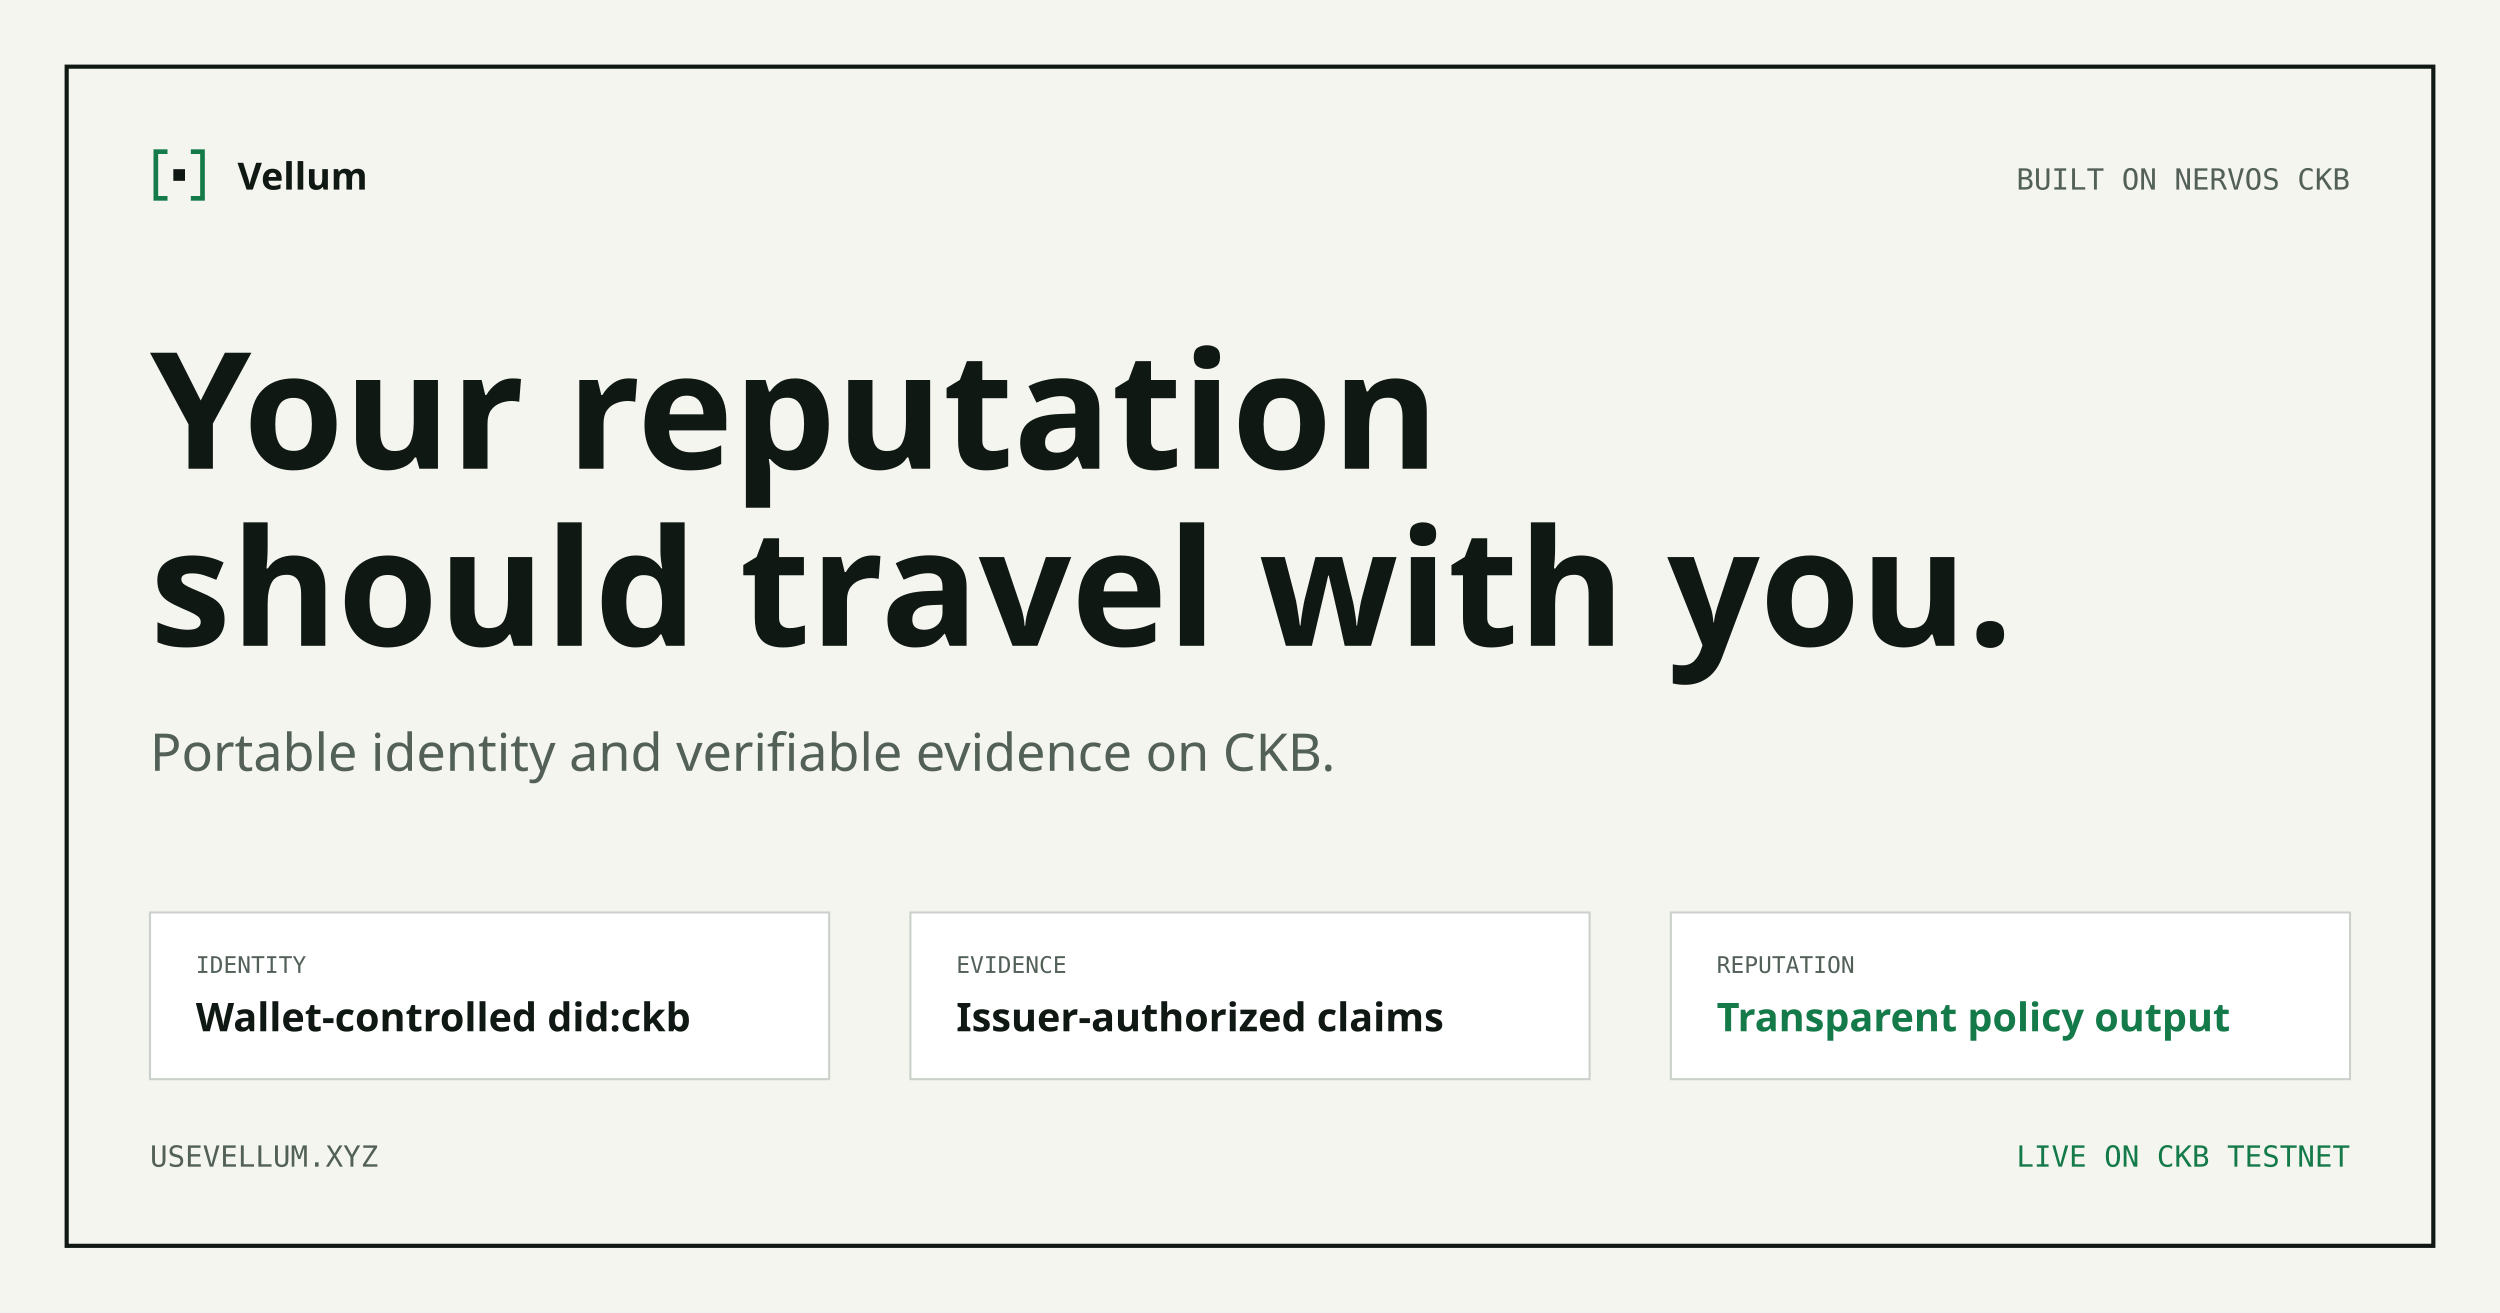
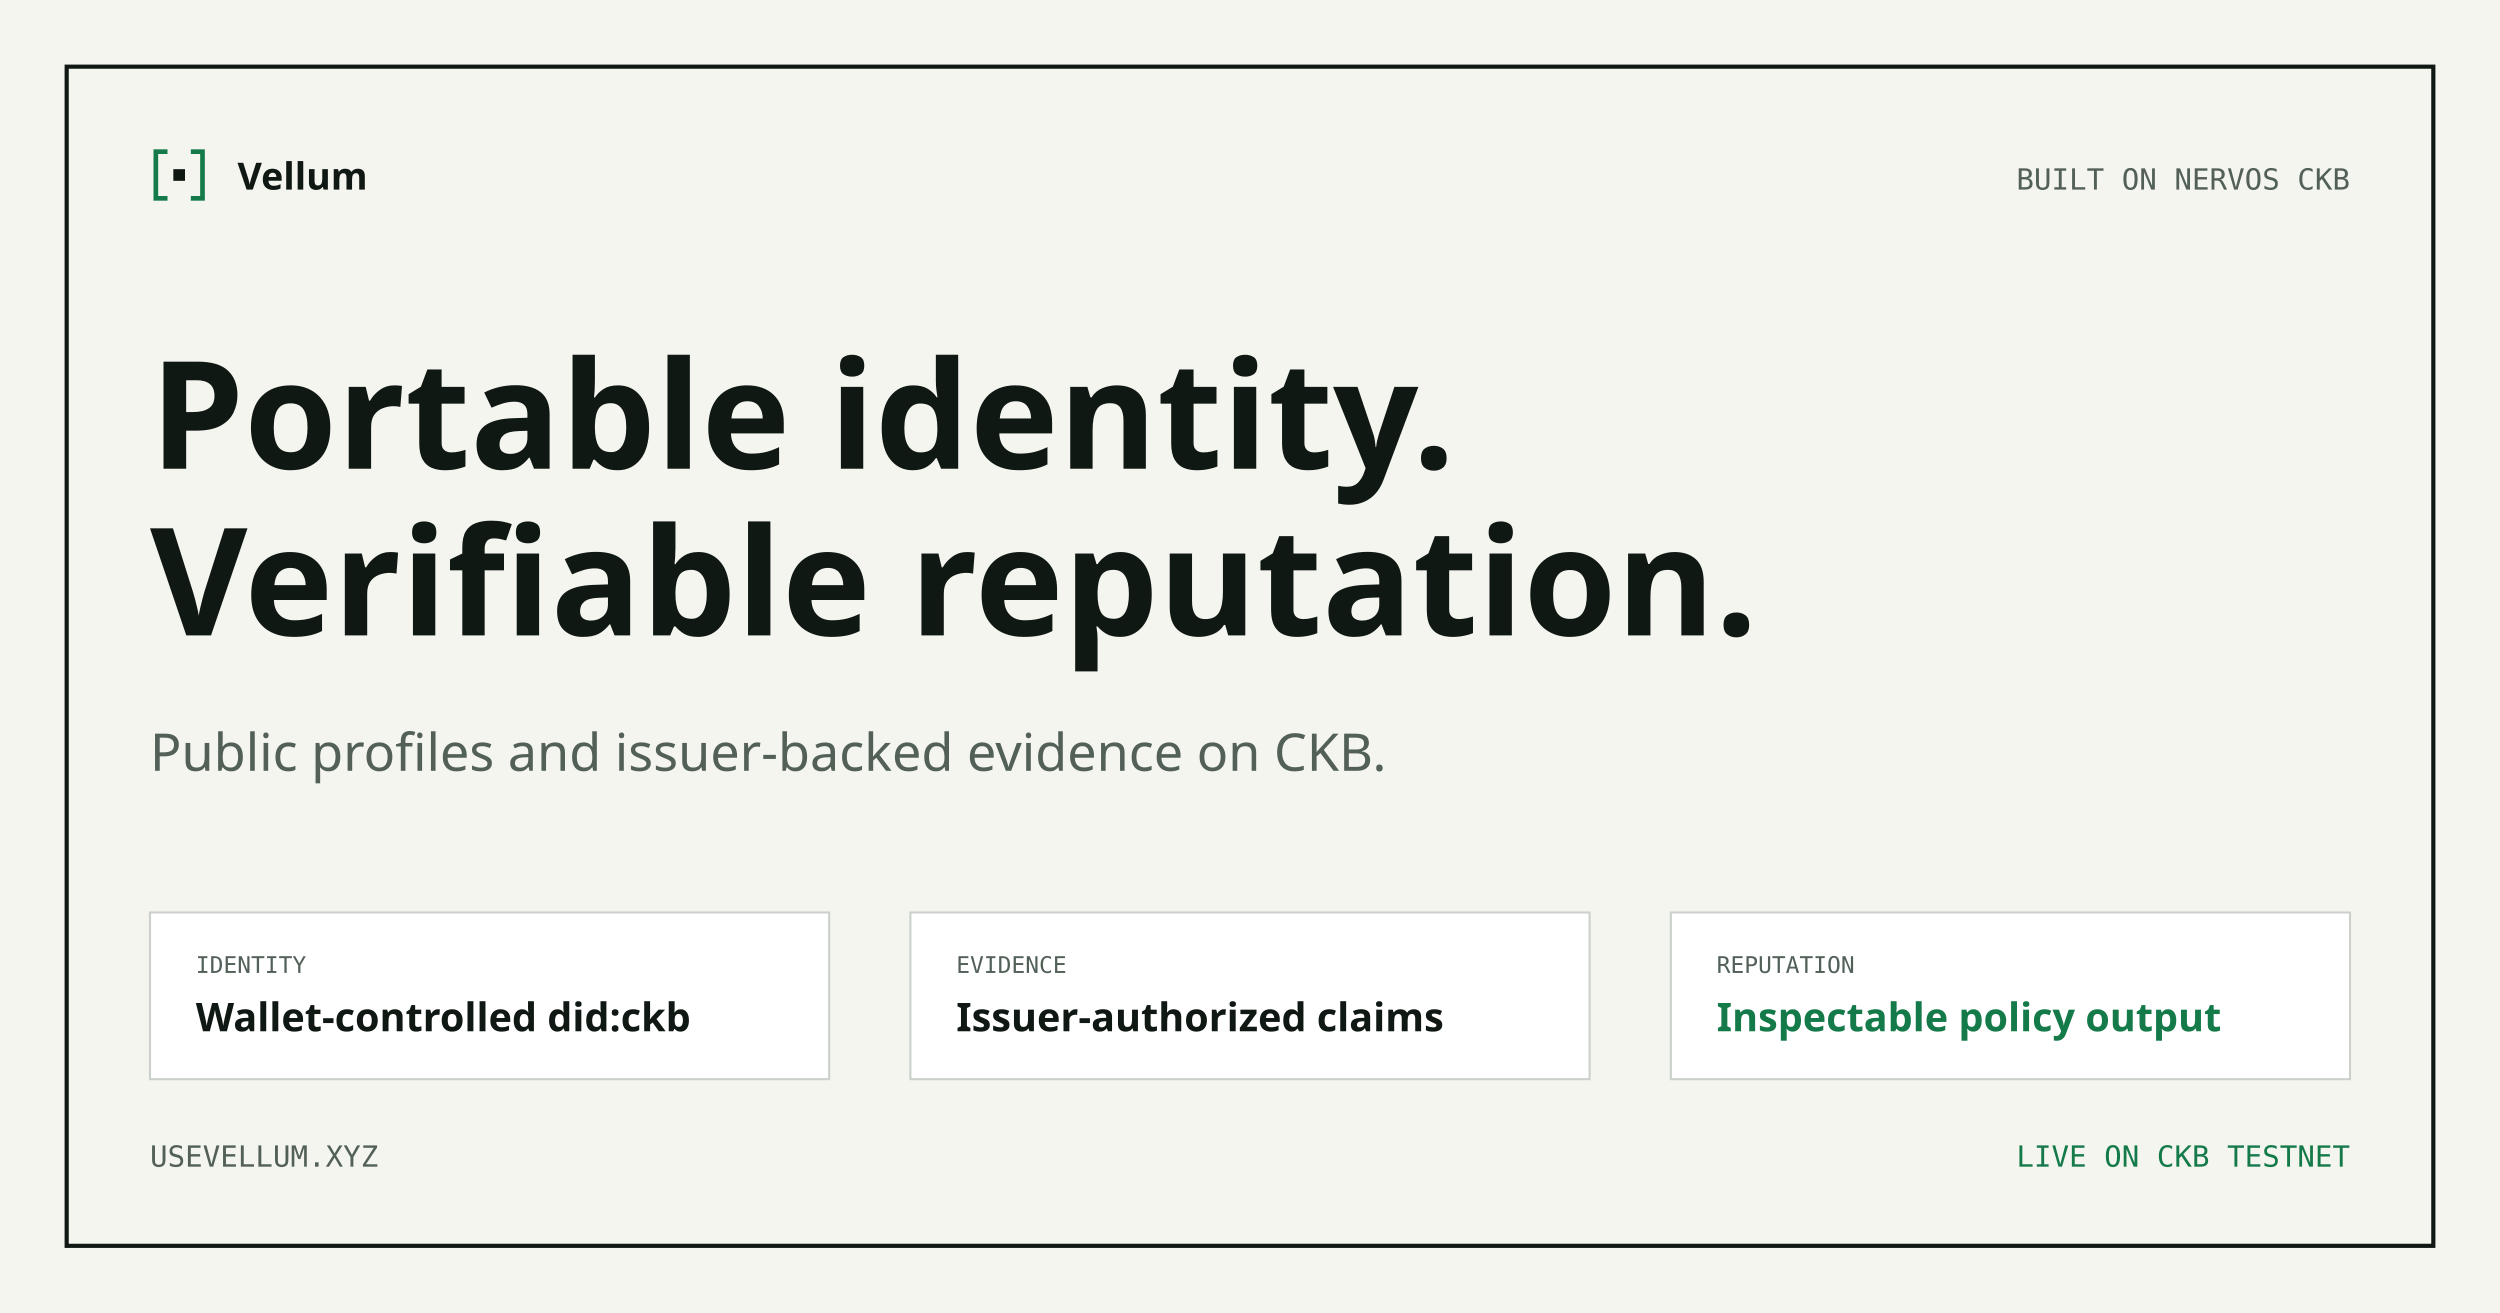
<svg xmlns="http://www.w3.org/2000/svg" viewBox="0 0 1200 630" width="1200" height="630">
  <rect width="1200" height="630" fill="#f4f5ef" />
  <rect x="32" y="32" width="1136" height="566" fill="none" stroke="#101814" stroke-width="2" />
  <g transform="translate(72 70)">
    <g transform="scale(1.4)">
      <path d="M6 2H2v16h4" fill="none" stroke="#147a49" stroke-width="1.6" />
      <path d="M14 2h4v16h-4" fill="none" stroke="#147a49" stroke-width="1.6" />
      <rect x="8" y="8" width="4" height="4" fill="#101814" />
    </g>
    <text x="42" y="21" font-family="system-ui, sans-serif" font-size="18" font-weight="600" fill="#101814">Vellum</text>
    <text x="1056" y="21" text-anchor="end" font-family="Menlo, monospace" font-size="14" fill="#526058">BUILT ON NERVOS CKB</text>
  </g>
-   <text x="72" y="225" font-family="system-ui, sans-serif" font-size="78" font-weight="600" fill="#101814">Your reputation</text>
-   <text x="72" y="310" font-family="system-ui, sans-serif" font-size="78" font-weight="600" fill="#101814">should travel with you.</text>
-   <text x="72" y="370" font-family="system-ui, sans-serif" font-size="25" fill="#526058">Portable identity and verifiable evidence on CKB.</text>
+   <text x="72" y="225" font-family="system-ui, sans-serif" font-size="72" font-weight="600" fill="#101814">Portable identity.</text>
+   <text x="72" y="305" font-family="system-ui, sans-serif" font-size="72" font-weight="600" fill="#101814">Verifiable reputation.</text>
+   <text x="72" y="370" font-family="system-ui, sans-serif" font-size="25" fill="#526058">Public profiles and issuer-backed evidence on CKB.</text>
  <g transform="translate(72 438)">
    <rect width="326" height="80" fill="#ffffff" stroke="#cbd1ca" />
    <text x="22" y="29" font-family="Menlo, monospace" font-size="11" fill="#526058">IDENTITY</text>
    <text x="22" y="57" font-family="system-ui, sans-serif" font-size="19" font-weight="600" fill="#101814">Wallet-controlled did:ckb</text>
    <rect x="365" width="326" height="80" fill="#ffffff" stroke="#cbd1ca" />
    <text x="387" y="29" font-family="Menlo, monospace" font-size="11" fill="#526058">EVIDENCE</text>
    <text x="387" y="57" font-family="system-ui, sans-serif" font-size="19" font-weight="600" fill="#101814">Issuer-authorized claims</text>
    <rect x="730" width="326" height="80" fill="#ffffff" stroke="#cbd1ca" />
    <text x="752" y="29" font-family="Menlo, monospace" font-size="11" fill="#526058">REPUTATION</text>
-     <text x="752" y="57" font-family="system-ui, sans-serif" font-size="19" font-weight="600" fill="#147a49">Transparent policy output</text>
+     <text x="752" y="57" font-family="system-ui, sans-serif" font-size="19" font-weight="600" fill="#147a49">Inspectable policy output</text>
  </g>
  <text x="72" y="560" font-family="Menlo, monospace" font-size="14" fill="#526058">USEVELLUM.XYZ</text>
  <text x="1128" y="560" text-anchor="end" font-family="Menlo, monospace" font-size="14" fill="#147a49">LIVE ON CKB TESTNET</text>
</svg>
